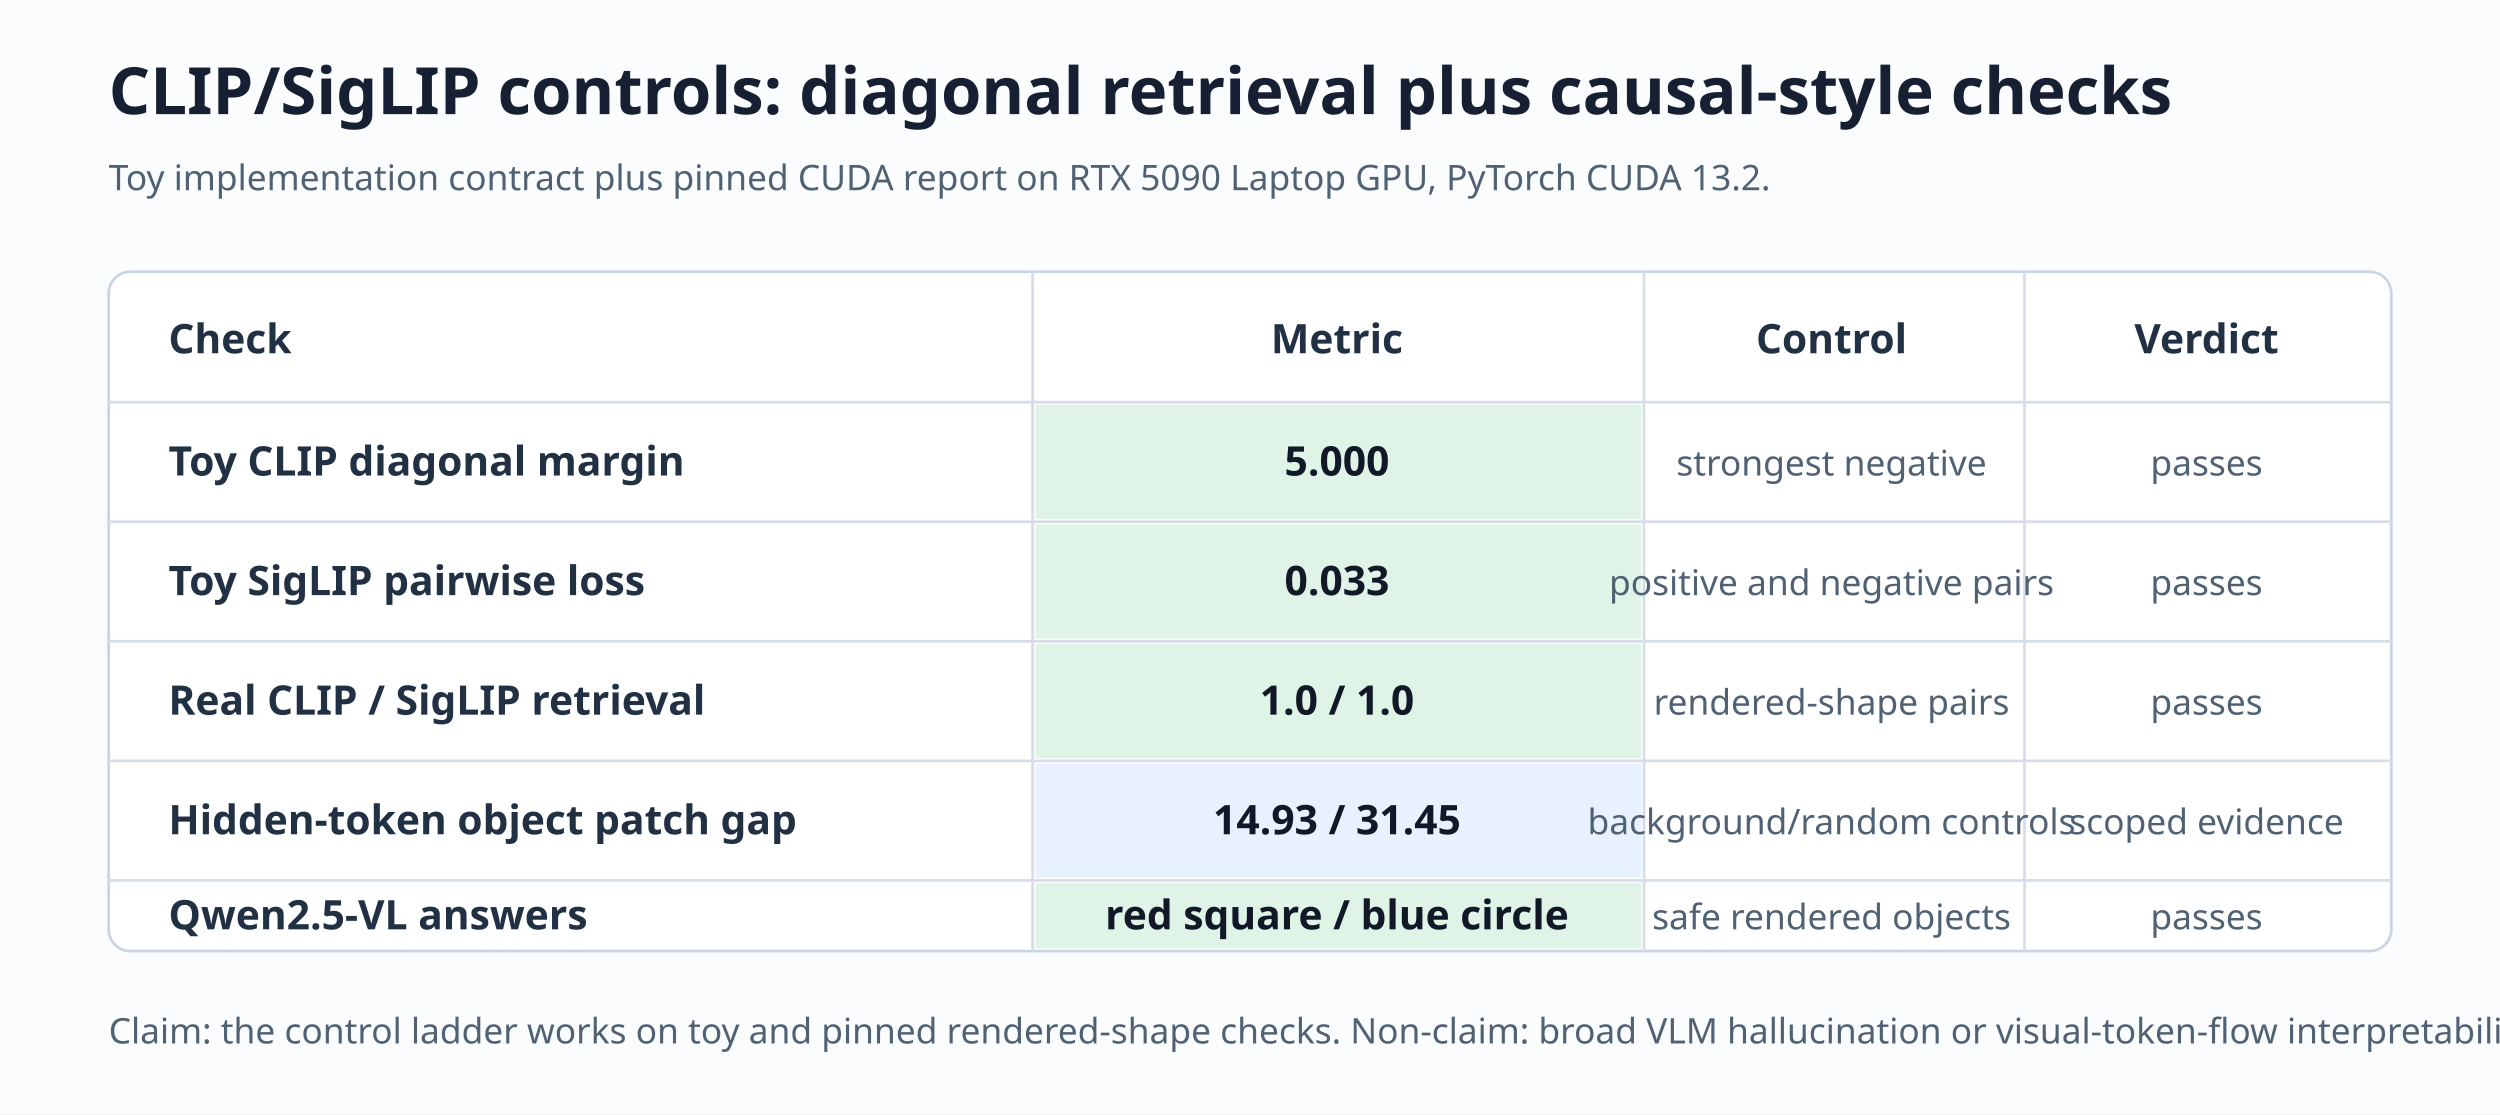
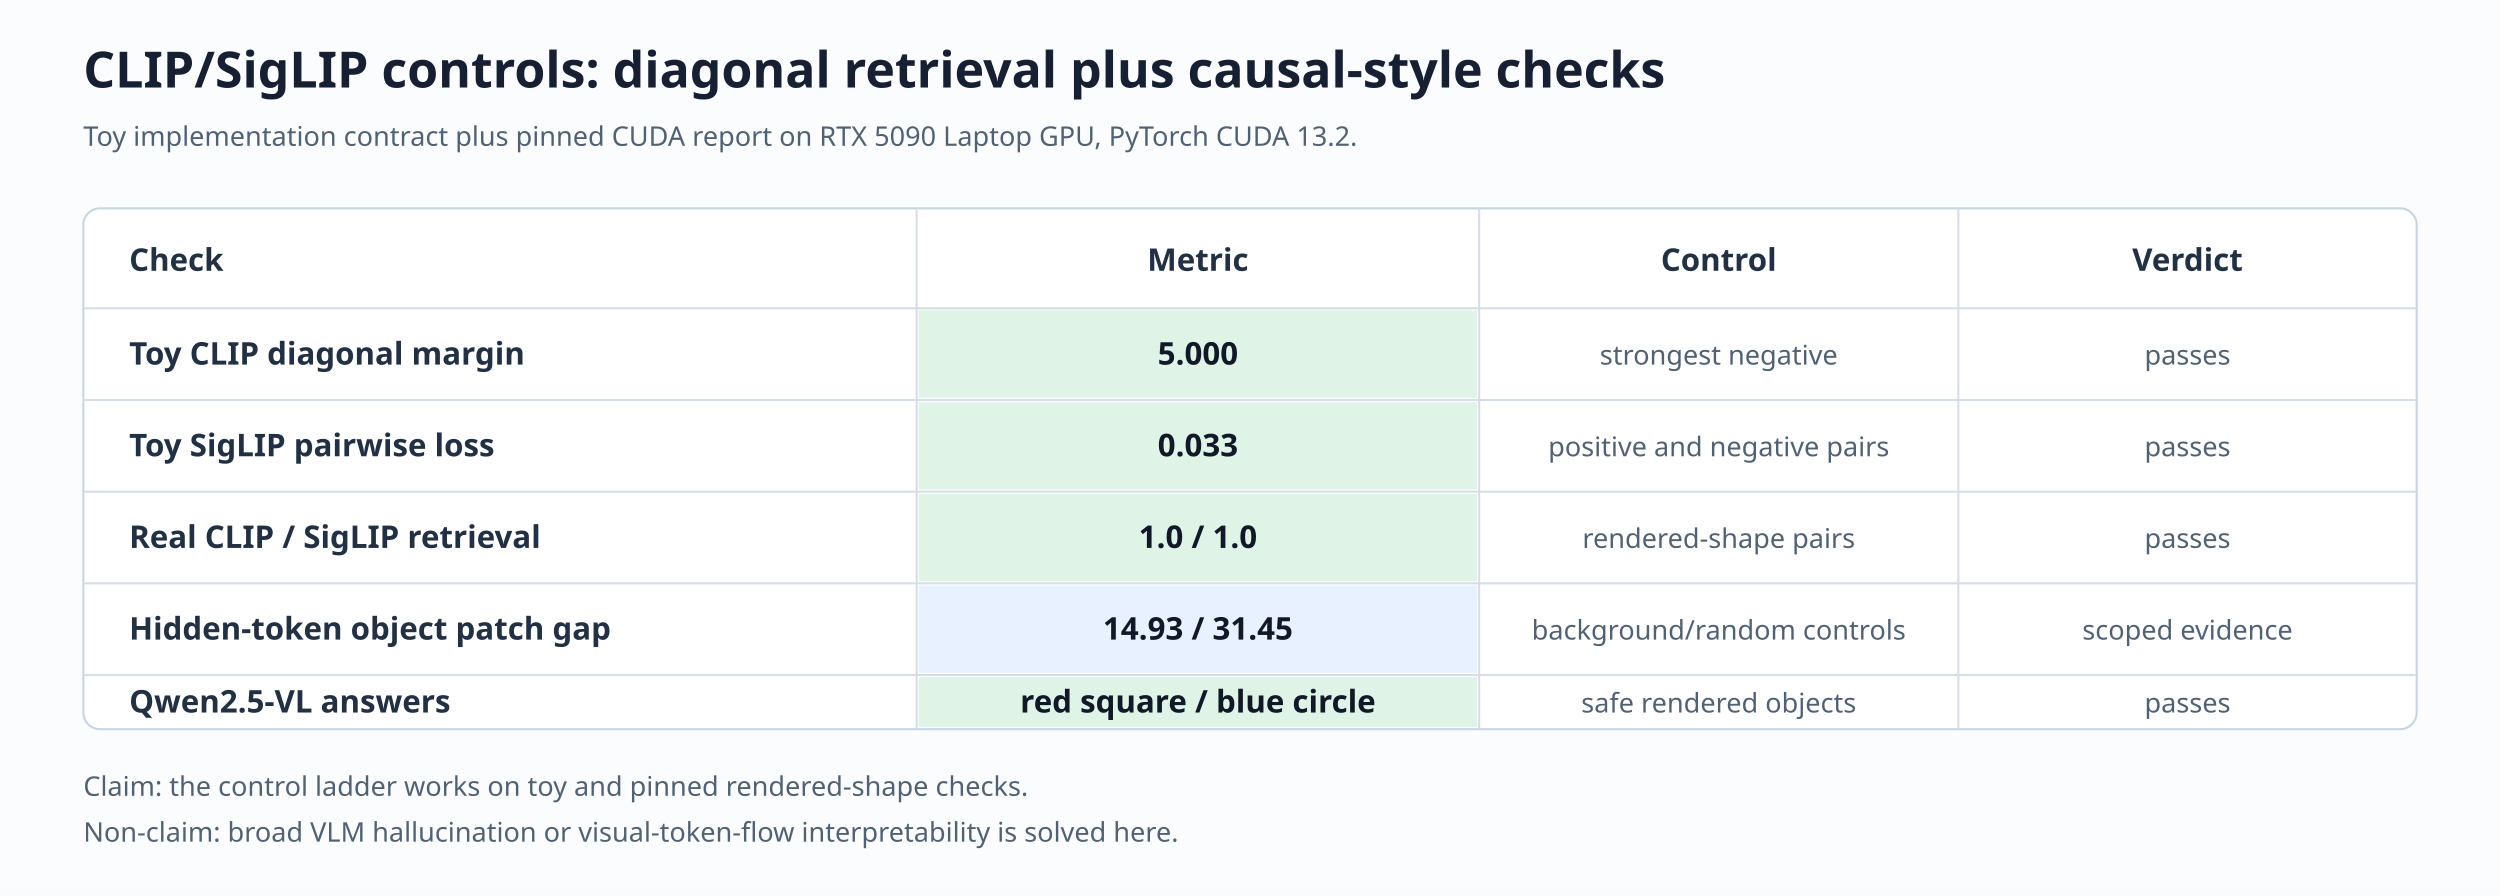
- <svg xmlns="http://www.w3.org/2000/svg" width="920" height="410" viewBox="0 0 920 410" role="img" aria-labelledby="title desc">
-   <rect width="920" height="410" fill="#fbfcfe" />
+ <svg xmlns="http://www.w3.org/2000/svg" width="1200" height="430" viewBox="0 0 1200 430" role="img" aria-labelledby="title desc">
+   <rect width="1200" height="430" fill="#fbfcfe" />
  <style>
    .title { font: 700 24px sans-serif; fill: #172033; }
    .label { font: 600 15px sans-serif; fill: #223044; }
    .value { font: 700 15px sans-serif; fill: #111827; }
    .small { font: 13px sans-serif; fill: #516174; }
    .grid { stroke: #d6dde8; stroke-width: 1; }
    .good { fill: #dff4e7; }
    .neutral { fill: #e8f1ff; }
  </style>
  <text x="40" y="42" class="title">CLIP/SigLIP controls: diagonal retrieval plus causal-style checks</text>
  <text x="40" y="70" class="small">Toy implementation contract plus pinned CUDA report on RTX 5090 Laptop GPU, PyTorch CUDA 13.2.</text>
-   <rect x="40" y="100" width="840" height="250" rx="8" fill="#ffffff" stroke="#c9d4e2" />
-   <line x1="40" y1="148" x2="880" y2="148" class="grid" />
-   <line x1="40" y1="192" x2="880" y2="192" class="grid" />
-   <line x1="40" y1="236" x2="880" y2="236" class="grid" />
-   <line x1="40" y1="280" x2="880" y2="280" class="grid" />
-   <line x1="40" y1="324" x2="880" y2="324" class="grid" />
-   <line x1="380" y1="100" x2="380" y2="350" class="grid" />
-   <line x1="605" y1="100" x2="605" y2="350" class="grid" />
-   <line x1="745" y1="100" x2="745" y2="350" class="grid" />
+   <rect x="40" y="100" width="1120" height="250" rx="8" fill="#ffffff" stroke="#c9d4e2" />
+   <line x1="40" y1="148" x2="1160" y2="148" class="grid" />
+   <line x1="40" y1="192" x2="1160" y2="192" class="grid" />
+   <line x1="40" y1="236" x2="1160" y2="236" class="grid" />
+   <line x1="40" y1="280" x2="1160" y2="280" class="grid" />
+   <line x1="40" y1="324" x2="1160" y2="324" class="grid" />
+   <line x1="440" y1="100" x2="440" y2="350" class="grid" />
+   <line x1="710" y1="100" x2="710" y2="350" class="grid" />
+   <line x1="940" y1="100" x2="940" y2="350" class="grid" />
  <text x="62" y="130" class="label">Check</text>
-   <text x="492" y="130" text-anchor="middle" class="label">Metric</text>
-   <text x="674" y="130" text-anchor="middle" class="label">Control</text>
-   <text x="812" y="130" text-anchor="middle" class="label">Verdict</text>
-   <rect x="381" y="149" width="223" height="42" class="good" />
+   <text x="575" y="130" text-anchor="middle" class="label">Metric</text>
+   <text x="825" y="130" text-anchor="middle" class="label">Control</text>
+   <text x="1050" y="130" text-anchor="middle" class="label">Verdict</text>
+   <rect x="441" y="149" width="268" height="42" class="good" />
  <text x="62" y="175" class="label">Toy CLIP diagonal margin</text>
-   <text x="492" y="175" text-anchor="middle" class="value">5.000</text>
-   <text x="674" y="175" text-anchor="middle" class="small">strongest negative</text>
-   <text x="812" y="175" text-anchor="middle" class="small">passes</text>
-   <rect x="381" y="193" width="223" height="42" class="good" />
+   <text x="575" y="175" text-anchor="middle" class="value">5.000</text>
+   <text x="825" y="175" text-anchor="middle" class="small">strongest negative</text>
+   <text x="1050" y="175" text-anchor="middle" class="small">passes</text>
+   <rect x="441" y="193" width="268" height="42" class="good" />
  <text x="62" y="219" class="label">Toy SigLIP pairwise loss</text>
-   <text x="492" y="219" text-anchor="middle" class="value">0.033</text>
-   <text x="674" y="219" text-anchor="middle" class="small">positive and negative pairs</text>
-   <text x="812" y="219" text-anchor="middle" class="small">passes</text>
-   <rect x="381" y="237" width="223" height="42" class="good" />
+   <text x="575" y="219" text-anchor="middle" class="value">0.033</text>
+   <text x="825" y="219" text-anchor="middle" class="small">positive and negative pairs</text>
+   <text x="1050" y="219" text-anchor="middle" class="small">passes</text>
+   <rect x="441" y="237" width="268" height="42" class="good" />
  <text x="62" y="263" class="label">Real CLIP / SigLIP retrieval</text>
-   <text x="492" y="263" text-anchor="middle" class="value">1.0 / 1.0</text>
-   <text x="674" y="263" text-anchor="middle" class="small">rendered-shape pairs</text>
-   <text x="812" y="263" text-anchor="middle" class="small">passes</text>
-   <rect x="381" y="281" width="223" height="42" class="neutral" />
+   <text x="575" y="263" text-anchor="middle" class="value">1.0 / 1.0</text>
+   <text x="825" y="263" text-anchor="middle" class="small">rendered-shape pairs</text>
+   <text x="1050" y="263" text-anchor="middle" class="small">passes</text>
+   <rect x="441" y="281" width="268" height="42" class="neutral" />
  <text x="62" y="307" class="label">Hidden-token object patch gap</text>
-   <text x="492" y="307" text-anchor="middle" class="value">14.93 / 31.45</text>
-   <text x="674" y="307" text-anchor="middle" class="small">background/random controls</text>
-   <text x="812" y="307" text-anchor="middle" class="small">scoped evidence</text>
-   <rect x="381" y="325" width="223" height="24" class="good" />
+   <text x="575" y="307" text-anchor="middle" class="value">14.93 / 31.45</text>
+   <text x="825" y="307" text-anchor="middle" class="small">background/random controls</text>
+   <text x="1050" y="307" text-anchor="middle" class="small">scoped evidence</text>
+   <rect x="441" y="325" width="268" height="24" class="good" />
  <text x="62" y="342" class="label">Qwen2.5-VL answers</text>
-   <text x="492" y="342" text-anchor="middle" class="value">red square / blue circle</text>
-   <text x="674" y="342" text-anchor="middle" class="small">safe rendered objects</text>
-   <text x="812" y="342" text-anchor="middle" class="small">passes</text>
-   <text x="40" y="384" class="small">Claim: the control ladder works on toy and pinned rendered-shape checks. Non-claim: broad VLM hallucination or visual-token-flow interpretability is solved here.</text>
+   <text x="575" y="342" text-anchor="middle" class="value">red square / blue circle</text>
+   <text x="825" y="342" text-anchor="middle" class="small">safe rendered objects</text>
+   <text x="1050" y="342" text-anchor="middle" class="small">passes</text>
+   <text x="40" y="382" class="small">Claim: the control ladder works on toy and pinned rendered-shape checks.</text>
+   <text x="40" y="404" class="small">Non-claim: broad VLM hallucination or visual-token-flow interpretability is solved here.</text>
</svg>
